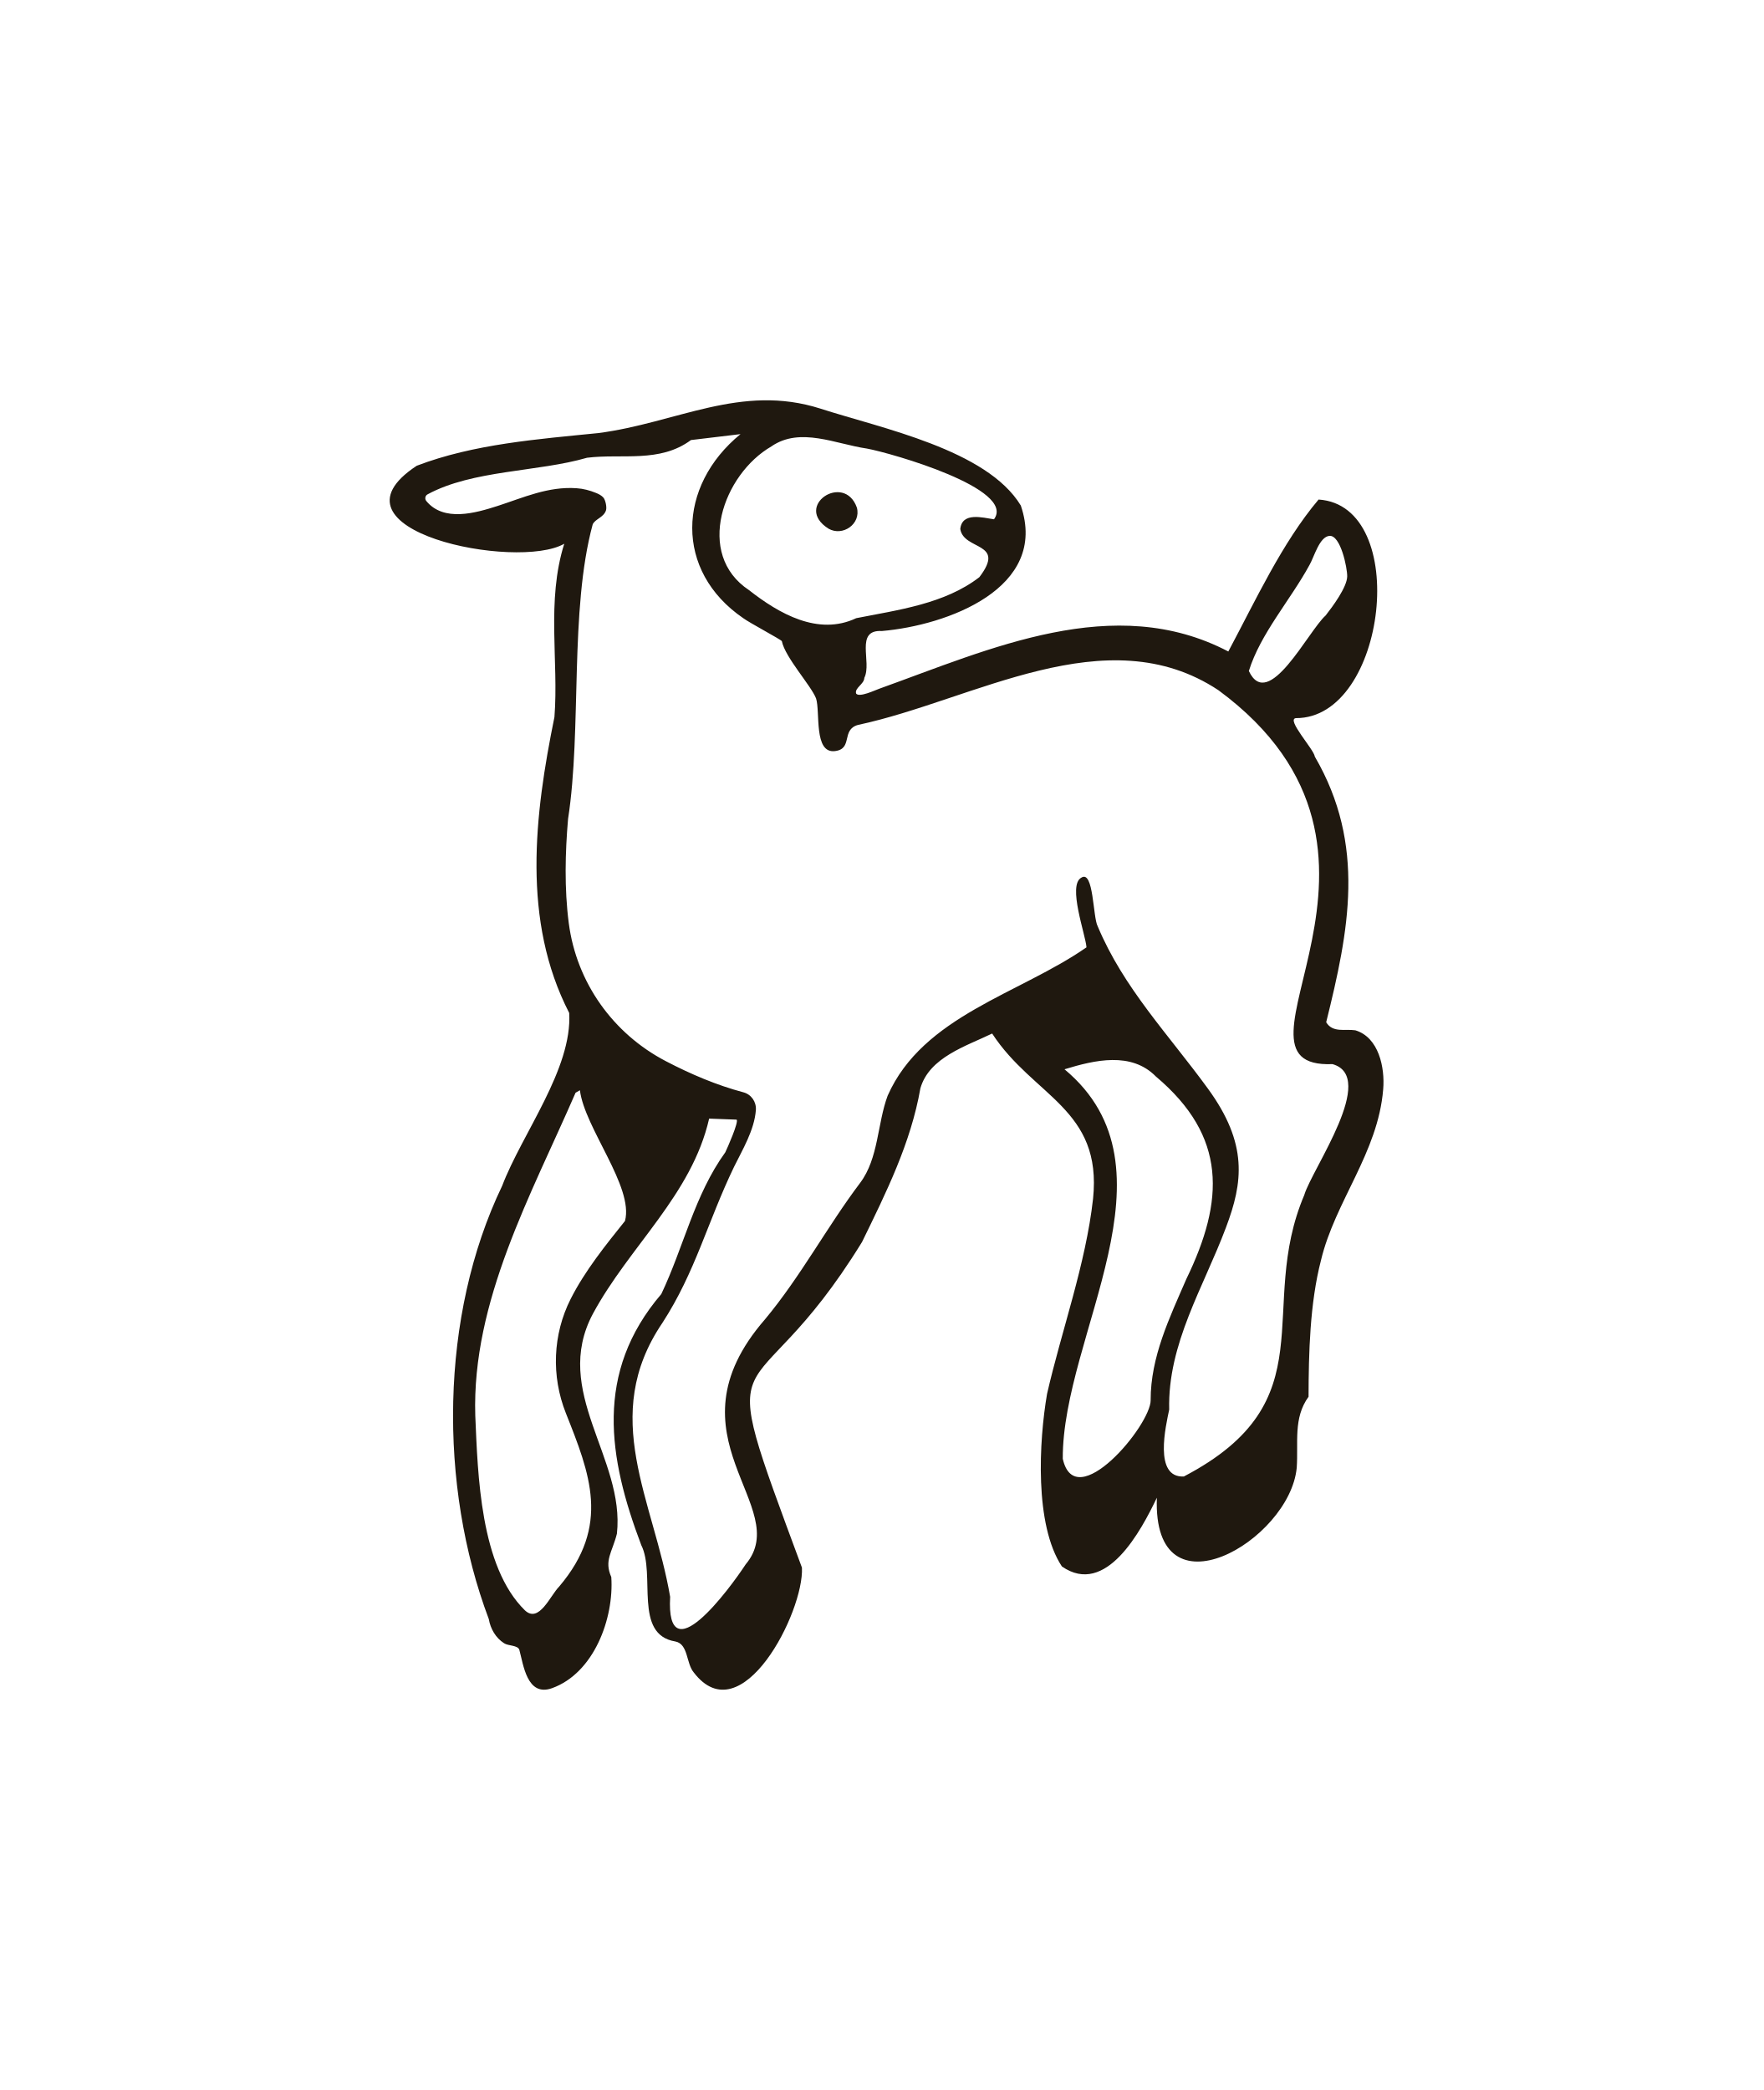
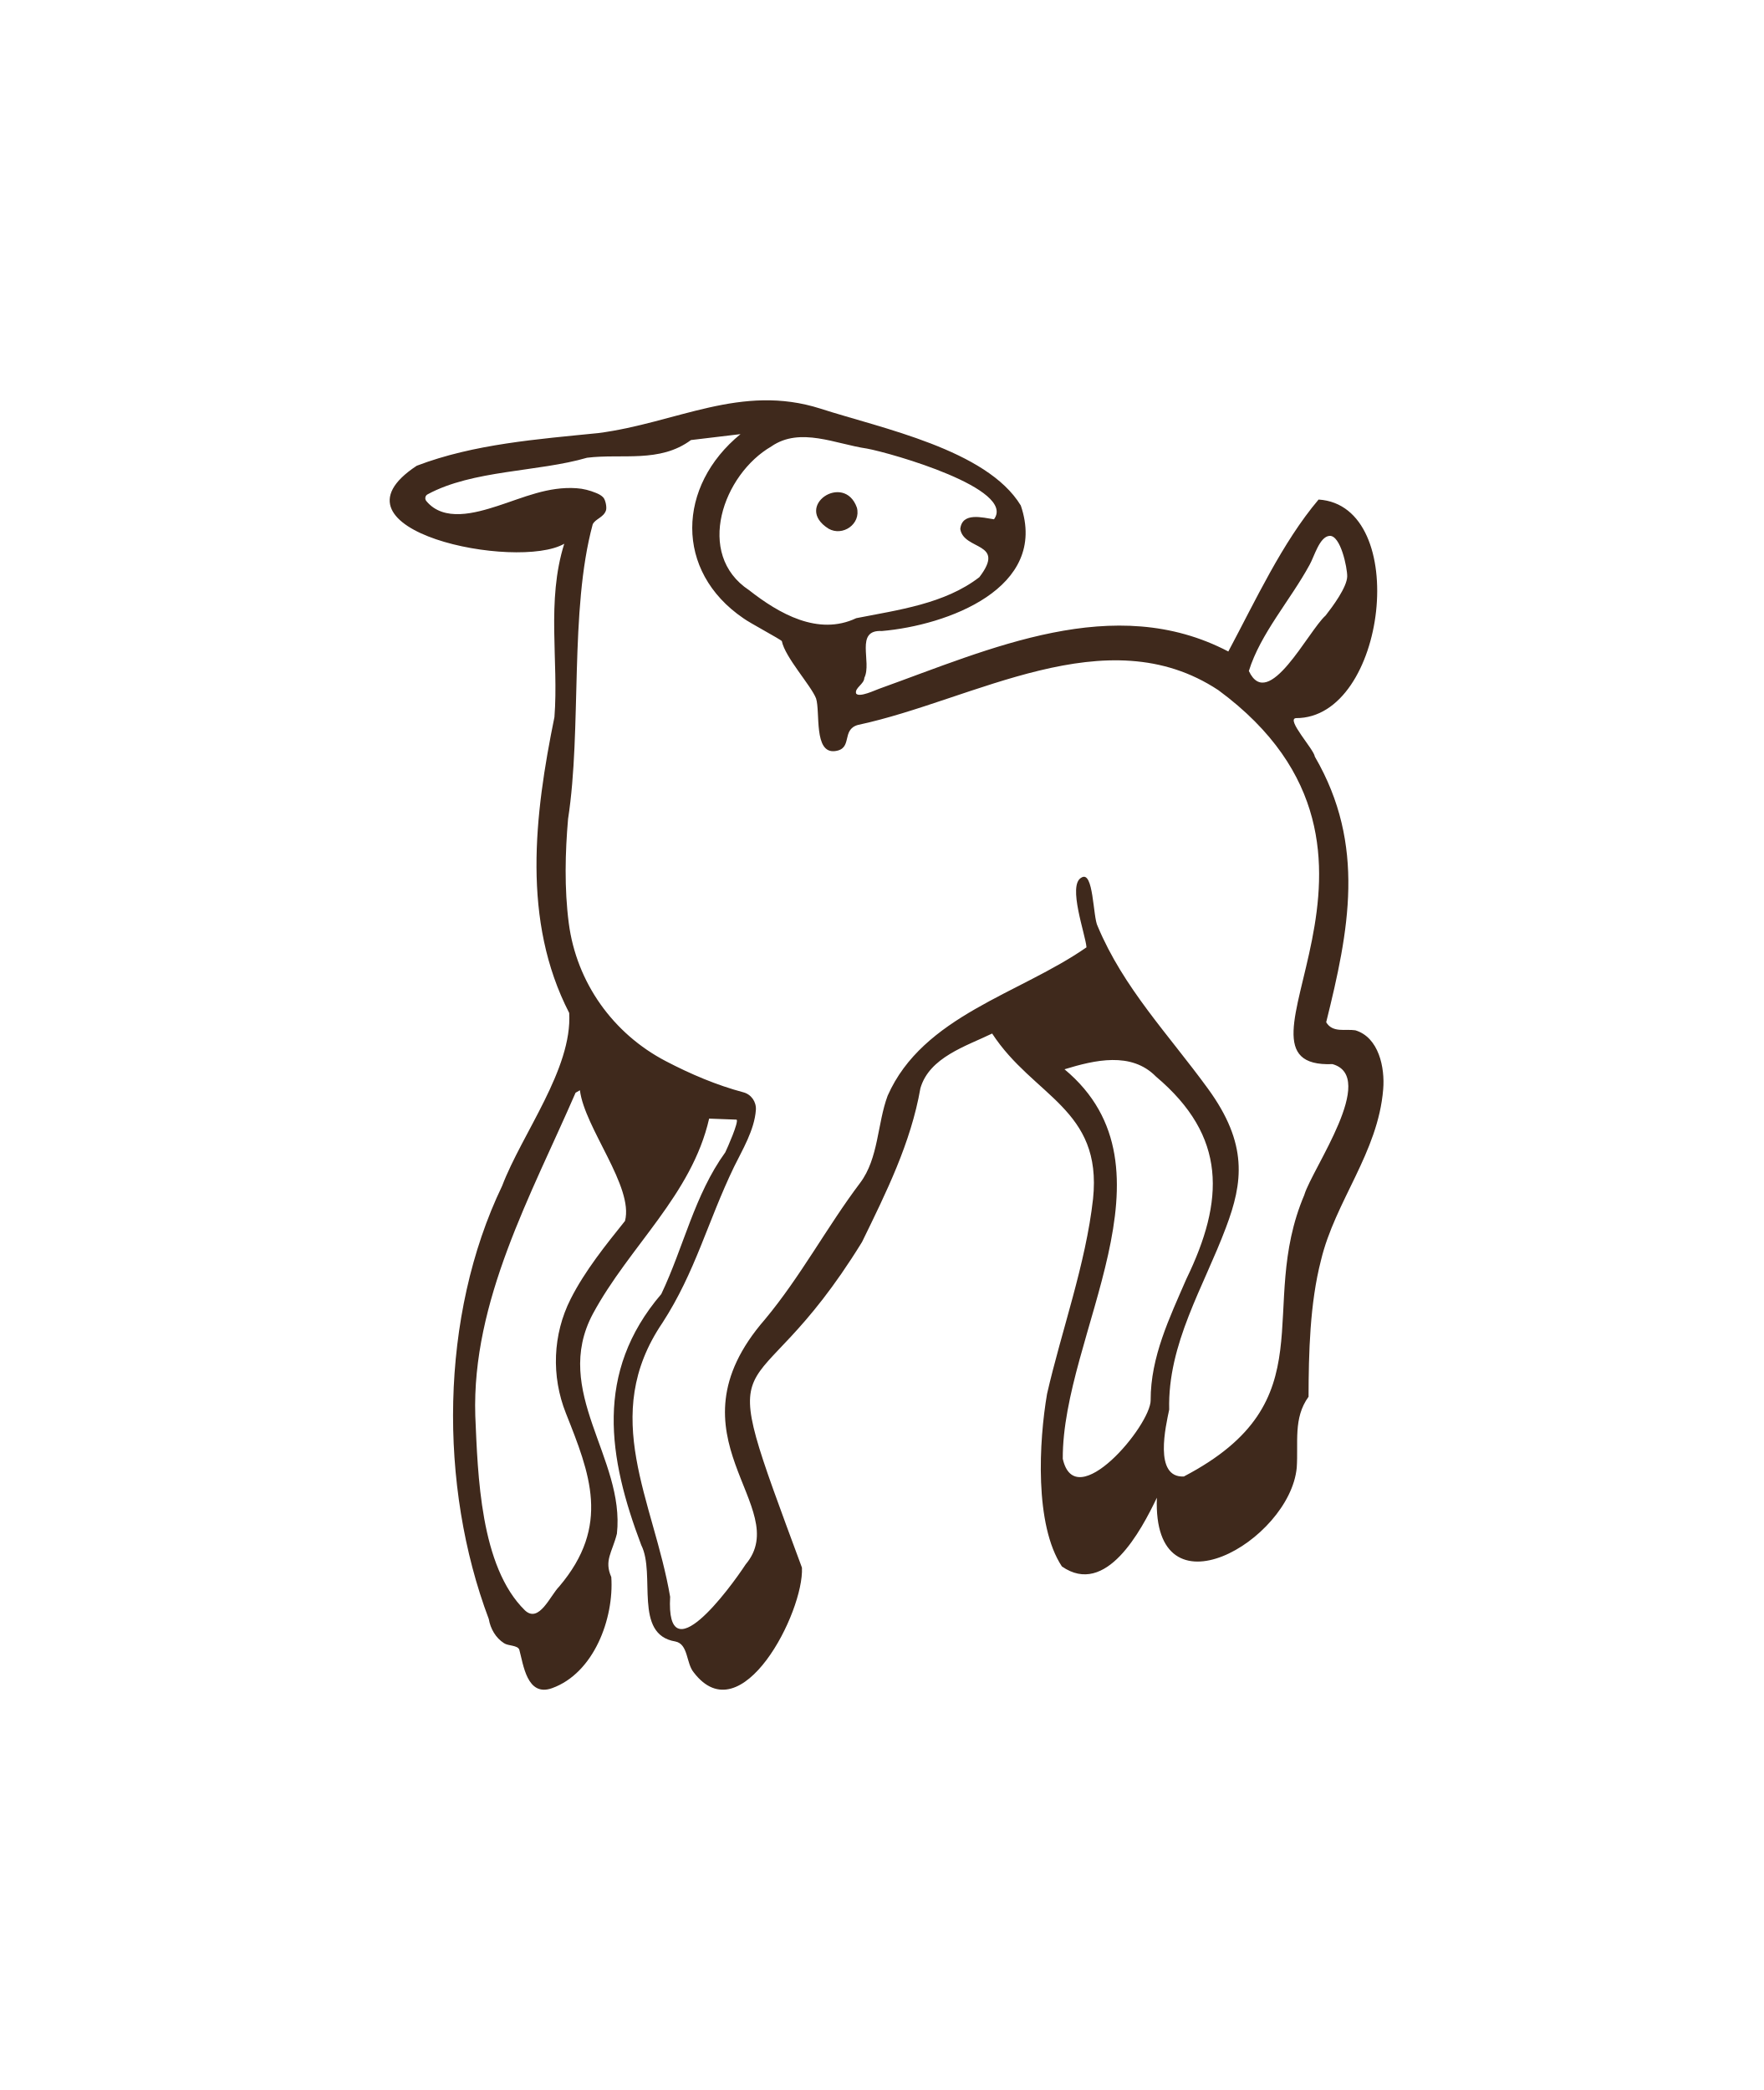
<svg xmlns="http://www.w3.org/2000/svg" id="Layer_1" data-name="Layer 1" viewBox="0 0 620.98 735.92">
  <defs>
    <style>
      .cls-1 {
        fill: none;
      }

      .cls-2 {
-         fill: #1f180f;
+         fill: #3F291C;
      }
    </style>
  </defs>
  <g>
    <path class="cls-2" d="M477.19,362.78c-3.49-.54-7.94.99-10.23-2.83,7.96-32.11,14.15-62.34-4-93.53-.31-2.59-10.23-13.18-6.66-13.56,32,.16,40.62-74.89,7.98-76.96-12.82,15.16-22.22,35.6-31.78,53.5-40.28-21.07-83.86-.9-122.9,13.11-1.39.47-7.06,3.22-8.16,1.69-.58-2,2.83-3.26,2.9-5.53,2.77-5.53-3.49-17.02,6.18-16.48,22.78-1.96,58.88-14.98,48.91-44.19-11.96-19.72-49.14-27.19-70.55-34.12-27.98-8.91-50.58,5.02-78.17,8.61-21.14,2.14-43.83,3.8-63.98,11.51-34.72,22.87,35.47,36.99,51.95,27.46-6.36,20.15-1.91,41.31-3.46,61.03-7.04,34.54-11.54,71.65,5.2,104.19,1.15,19.68-16.62,42.5-23.61,60.88-21.99,45.76-22.38,105.65-4.7,152.54.58,3.4,2.43,6.63,5.37,8.5,1.44.99,4.83.65,5.38,2.32,1.42,5.15,2.68,16.66,11.49,13.52,14.8-5.29,21.88-24.6,20.89-39.13-2.59-5.89.29-8.59,1.98-15.27,2.92-26.63-23.07-50.02-8.46-77.43,12.86-23.84,34.81-41.85,40.93-68.73l9.69.36c.79.81-3.24,9.94-4,11.51-10.88,15.05-14.64,33.33-22.53,49.9-23.66,27.68-18.67,57.71-7.06,88.4,5.2,10.3-2.88,31.48,12.01,33.94,4.61.92,3.73,7.67,6.5,10.93,16.75,21.86,38.84-21.36,38.07-36.93-32.61-88.16-19.23-49.03,21.16-114.67,8.48-17.38,17.18-34.84,20.55-54.13,3.15-10.91,16.1-14.82,25.26-19.27,14.48,22.22,38.84,26.47,35.53,58.2-2.56,22.98-11.06,46.28-16.19,68.66-2.86,16.62-4.5,46.1,5.22,60.79,15.54,10.82,27.93-12.68,33.44-24.2-1.6,43.31,46.82,15.2,49.25-10.57.61-8.88-1.3-17.45,4.16-24.99.04-15.34.45-32.9,4.38-48.06,4.97-20.78,20.08-37.83,21.9-60.18.65-7.62-1.53-18.33-9.85-20.8ZM461.07,198.97c1.69-2.95,3.49-9.94,7.02-10.28,3.94-.36,6.32,11.29,6.27,14.28-.07,3.8-5.17,10.66-7.6,13.76-6.14,5.46-20.17,34.12-27.03,19.54,4.05-13.13,14.64-24.99,21.34-37.31ZM271.64,157.16c10.14-6.95,22.62-.79,33.62.79,8.64,1.6,52.65,14.17,44.73,24.9-4-.58-11.24-2.65-11.87,3.42,1.21,7.67,16.28,4.45,6.72,16.96-12.19,9.42-28.67,11.54-43.36,14.44-13.4,6.34-27.19-1.6-37.74-9.87-19.14-12.66-9.13-40.8,7.89-50.62ZM220.07,429.91c-6.75,8.43-14.12,17.54-19.14,27.48-6.32,12.5-6.86,27.17-1.69,40.19,8.43,21.27,15.9,39.56-2.36,61.08-3.13,3.13-7.06,13.02-12.03,8.39-15.81-15.43-16.6-47.88-17.5-68.55-1.26-40.37,19.79-77.95,35.31-113.73l1.53-.88c1.66,13.31,19.03,34,15.88,46.01ZM405.16,493.01c0,8.95-26.54,40.55-30.95,20.64-.2-43.63,42.55-102.23.61-137.14,10.64-3.26,23.5-6.3,32.2,2.56,25.03,21.12,24.15,43.58,10.7,71.29-5.94,13.7-12.59,27.44-12.57,42.64ZM459.29,420.67c-17.16,40.28,8.59,72.55-42.44,99.22-10.75.56-6.32-17.95-5.17-23.55-.58-23.16,12.12-43.11,19.99-64.12,6-15.88,7.83-29.44-6.36-48.91-13.9-19.09-29.73-35.44-38.82-57.19-1.69-3.13-1.39-19.88-5.73-17.09-4.97,2.63,1.51,20.15,1.8,24.54-23.52,16.39-57.59,24.11-70.01,52.24-3.67,9.85-3.17,22.04-9.69,30.7-11.56,15.31-20.96,33.01-33.51,48.06-35.96,41.36,10.37,65.94-6.81,86.29-5.62,8.59-28.11,39.06-26.58,11.4-5.8-34.03-25.07-63.55-2.68-96.52,11.58-17.88,15.86-35.53,25.16-54.83,2.92-5.96,7.2-12.98,7.71-20.08.2-2.86-1.64-5.49-4.39-6.21-9.38-2.5-18.49-6.36-27.28-10.95-18.67-9.72-31.48-27.73-34.21-48.6-1.6-12.3-1.26-25.01-.25-36.72,4.9-31.69.43-73.27,8.68-103.74.92-1.91,3.8-2.38,4.66-4.86.38-1.12-.16-3.67-.9-4.54-.67-.76-1.64-1.26-2.59-1.64-2.2-.9-4.5-1.51-6.86-1.66-10.01-.7-18.78,3.33-27.82,6.25-7.83,2.52-18.94,5.69-25.07-1.73-.63-.74-.43-1.91.43-2.36,15.83-8.61,38.95-7.87,56.15-12.89,12.32-1.53,25.57,1.93,36.59-6.23l17.45-2.09c-22.33,18.24-23.34,48.24,1.01,64.84,2.09,1.57,13.04,7.38,13.54,8.05,1.15,5.73,10.28,15.63,12.05,20.17,1.53,4.72-.9,19.48,6.66,18.55,6.45-.79,2.07-7.53,8.12-9.22,40.64-8.64,87.39-38.34,126.88-12.23,77.83,57.35-3.35,133.4,40.17,131.67,15.94,4.48-7.02,36.63-9.9,45.99Z" />
    <path class="cls-2" d="M291.74,186.16c-12.59-7.94,5.52-19.98,9.98-7.41,1.51,5.75-5,10.25-9.98,7.41Z" />
  </g>
  <rect class="cls-1" x="0" width="620.98" height="735.92" />
</svg>
